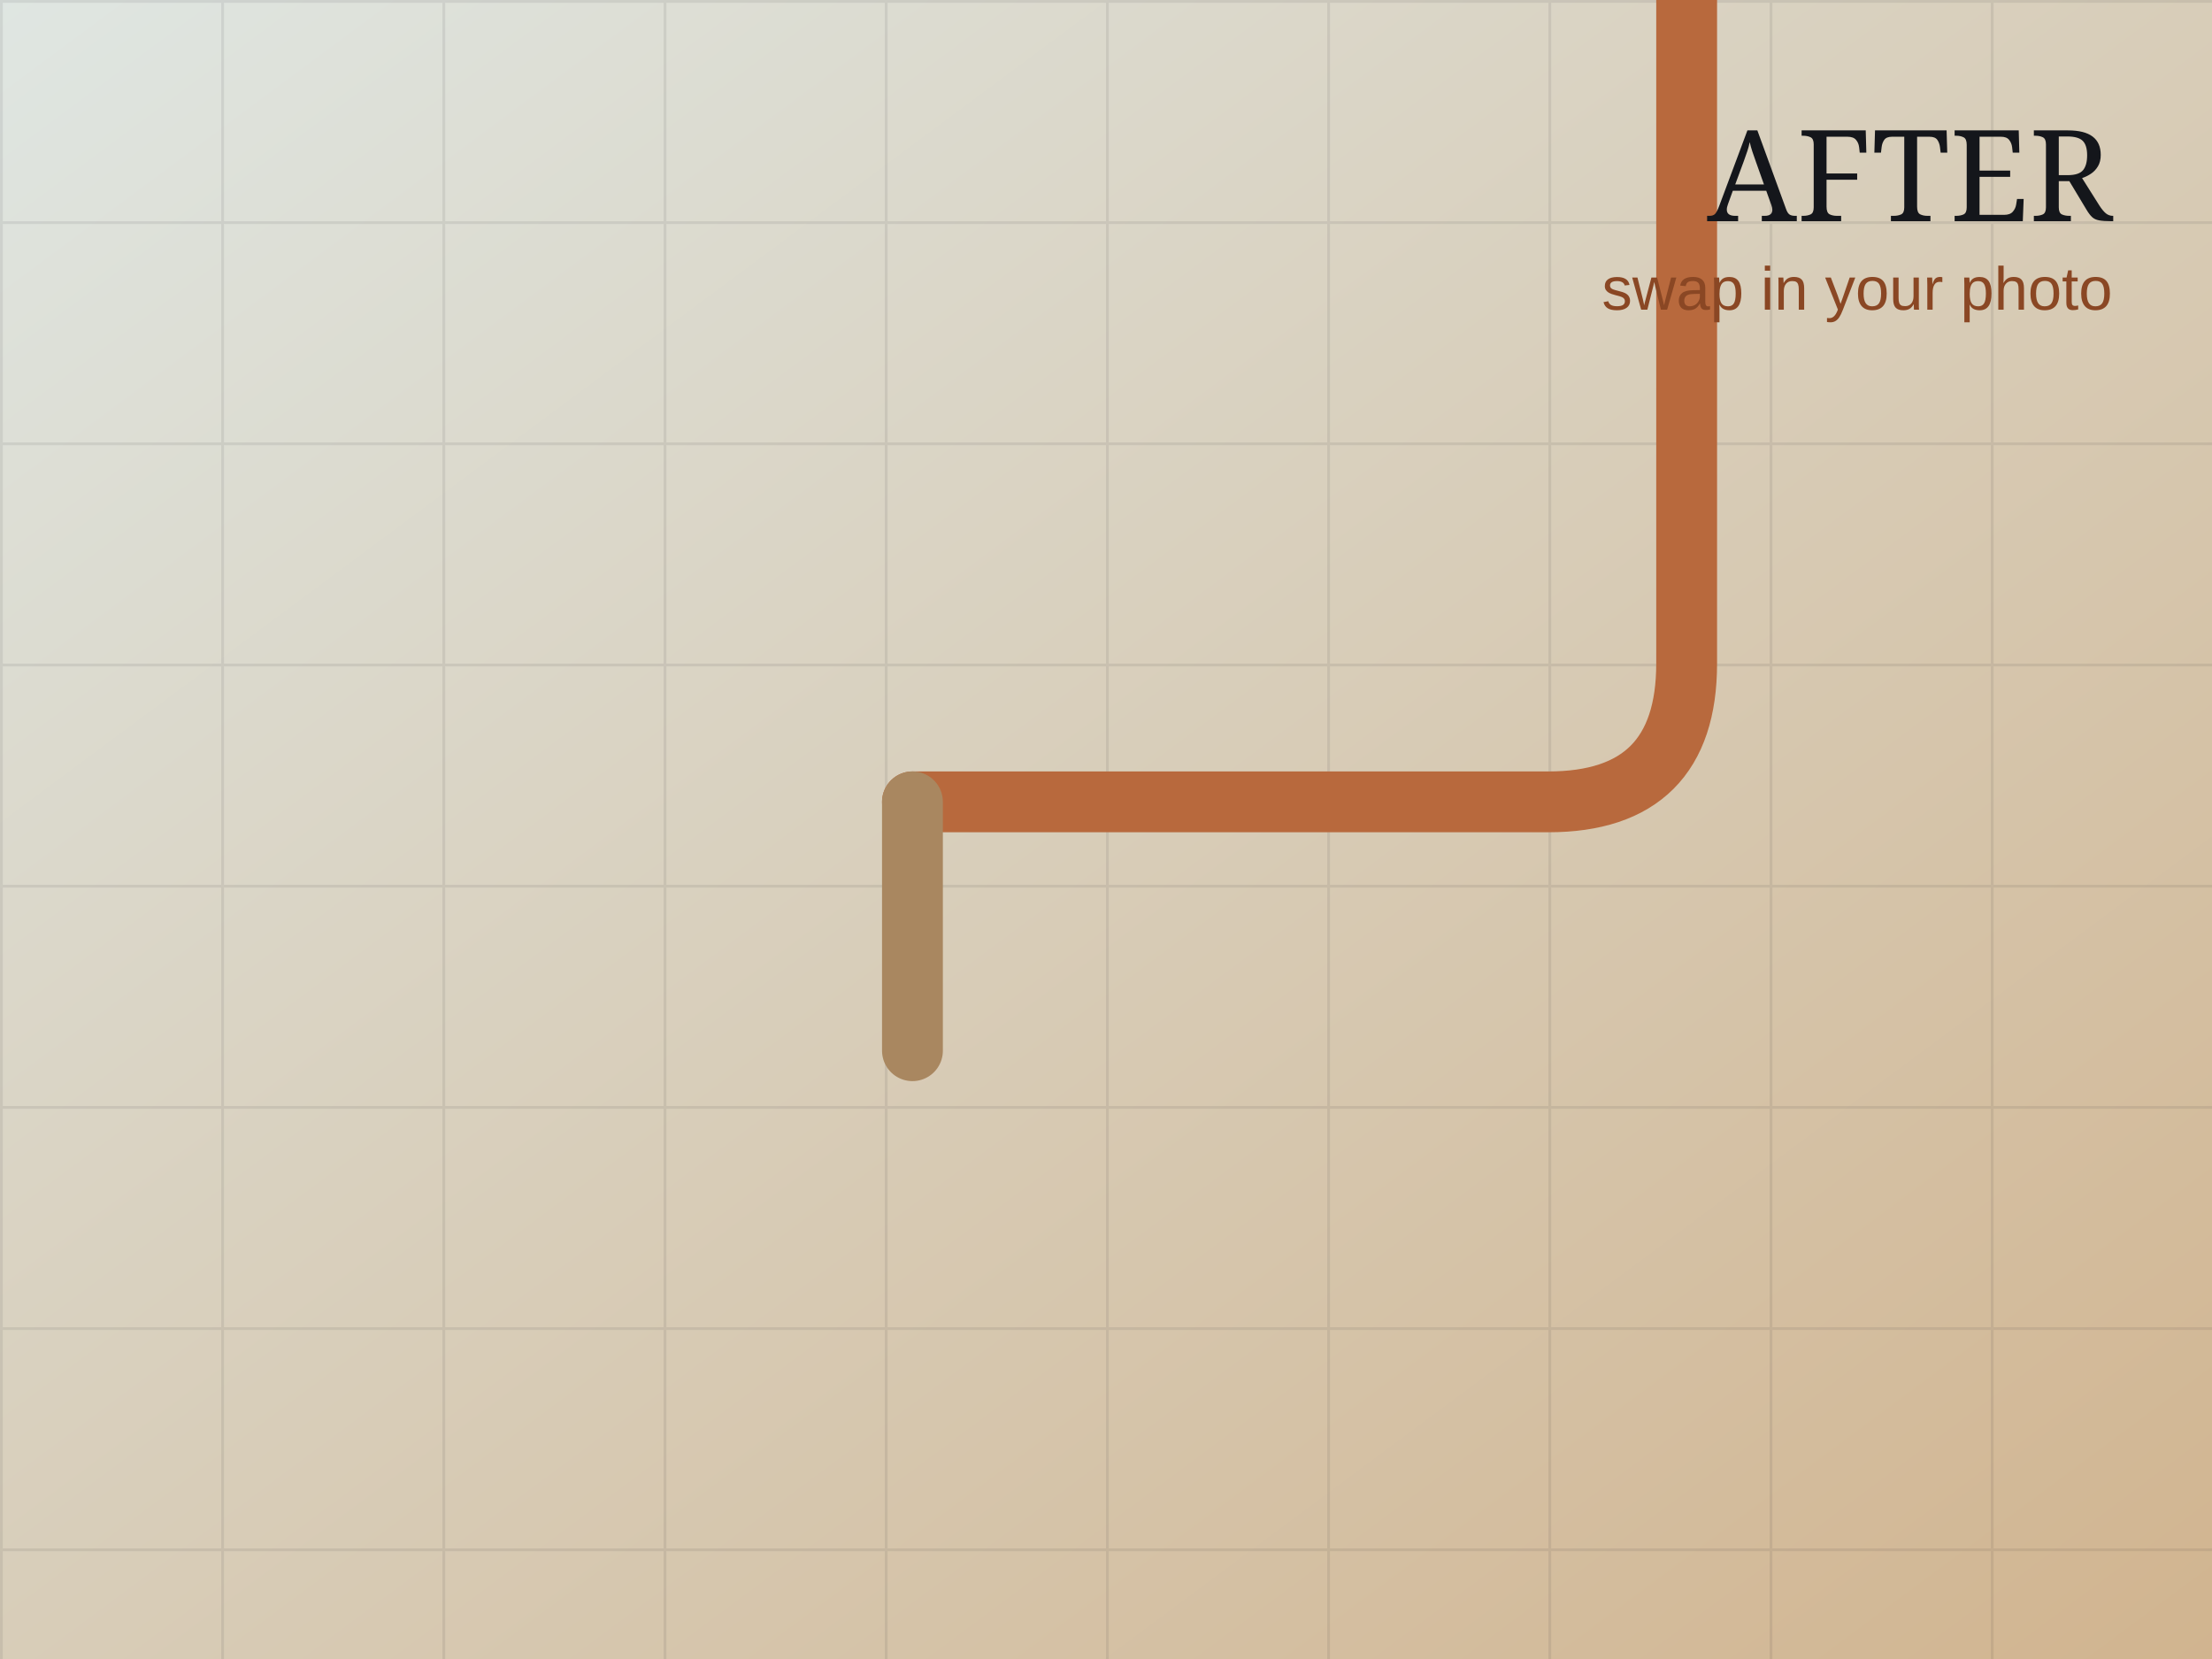
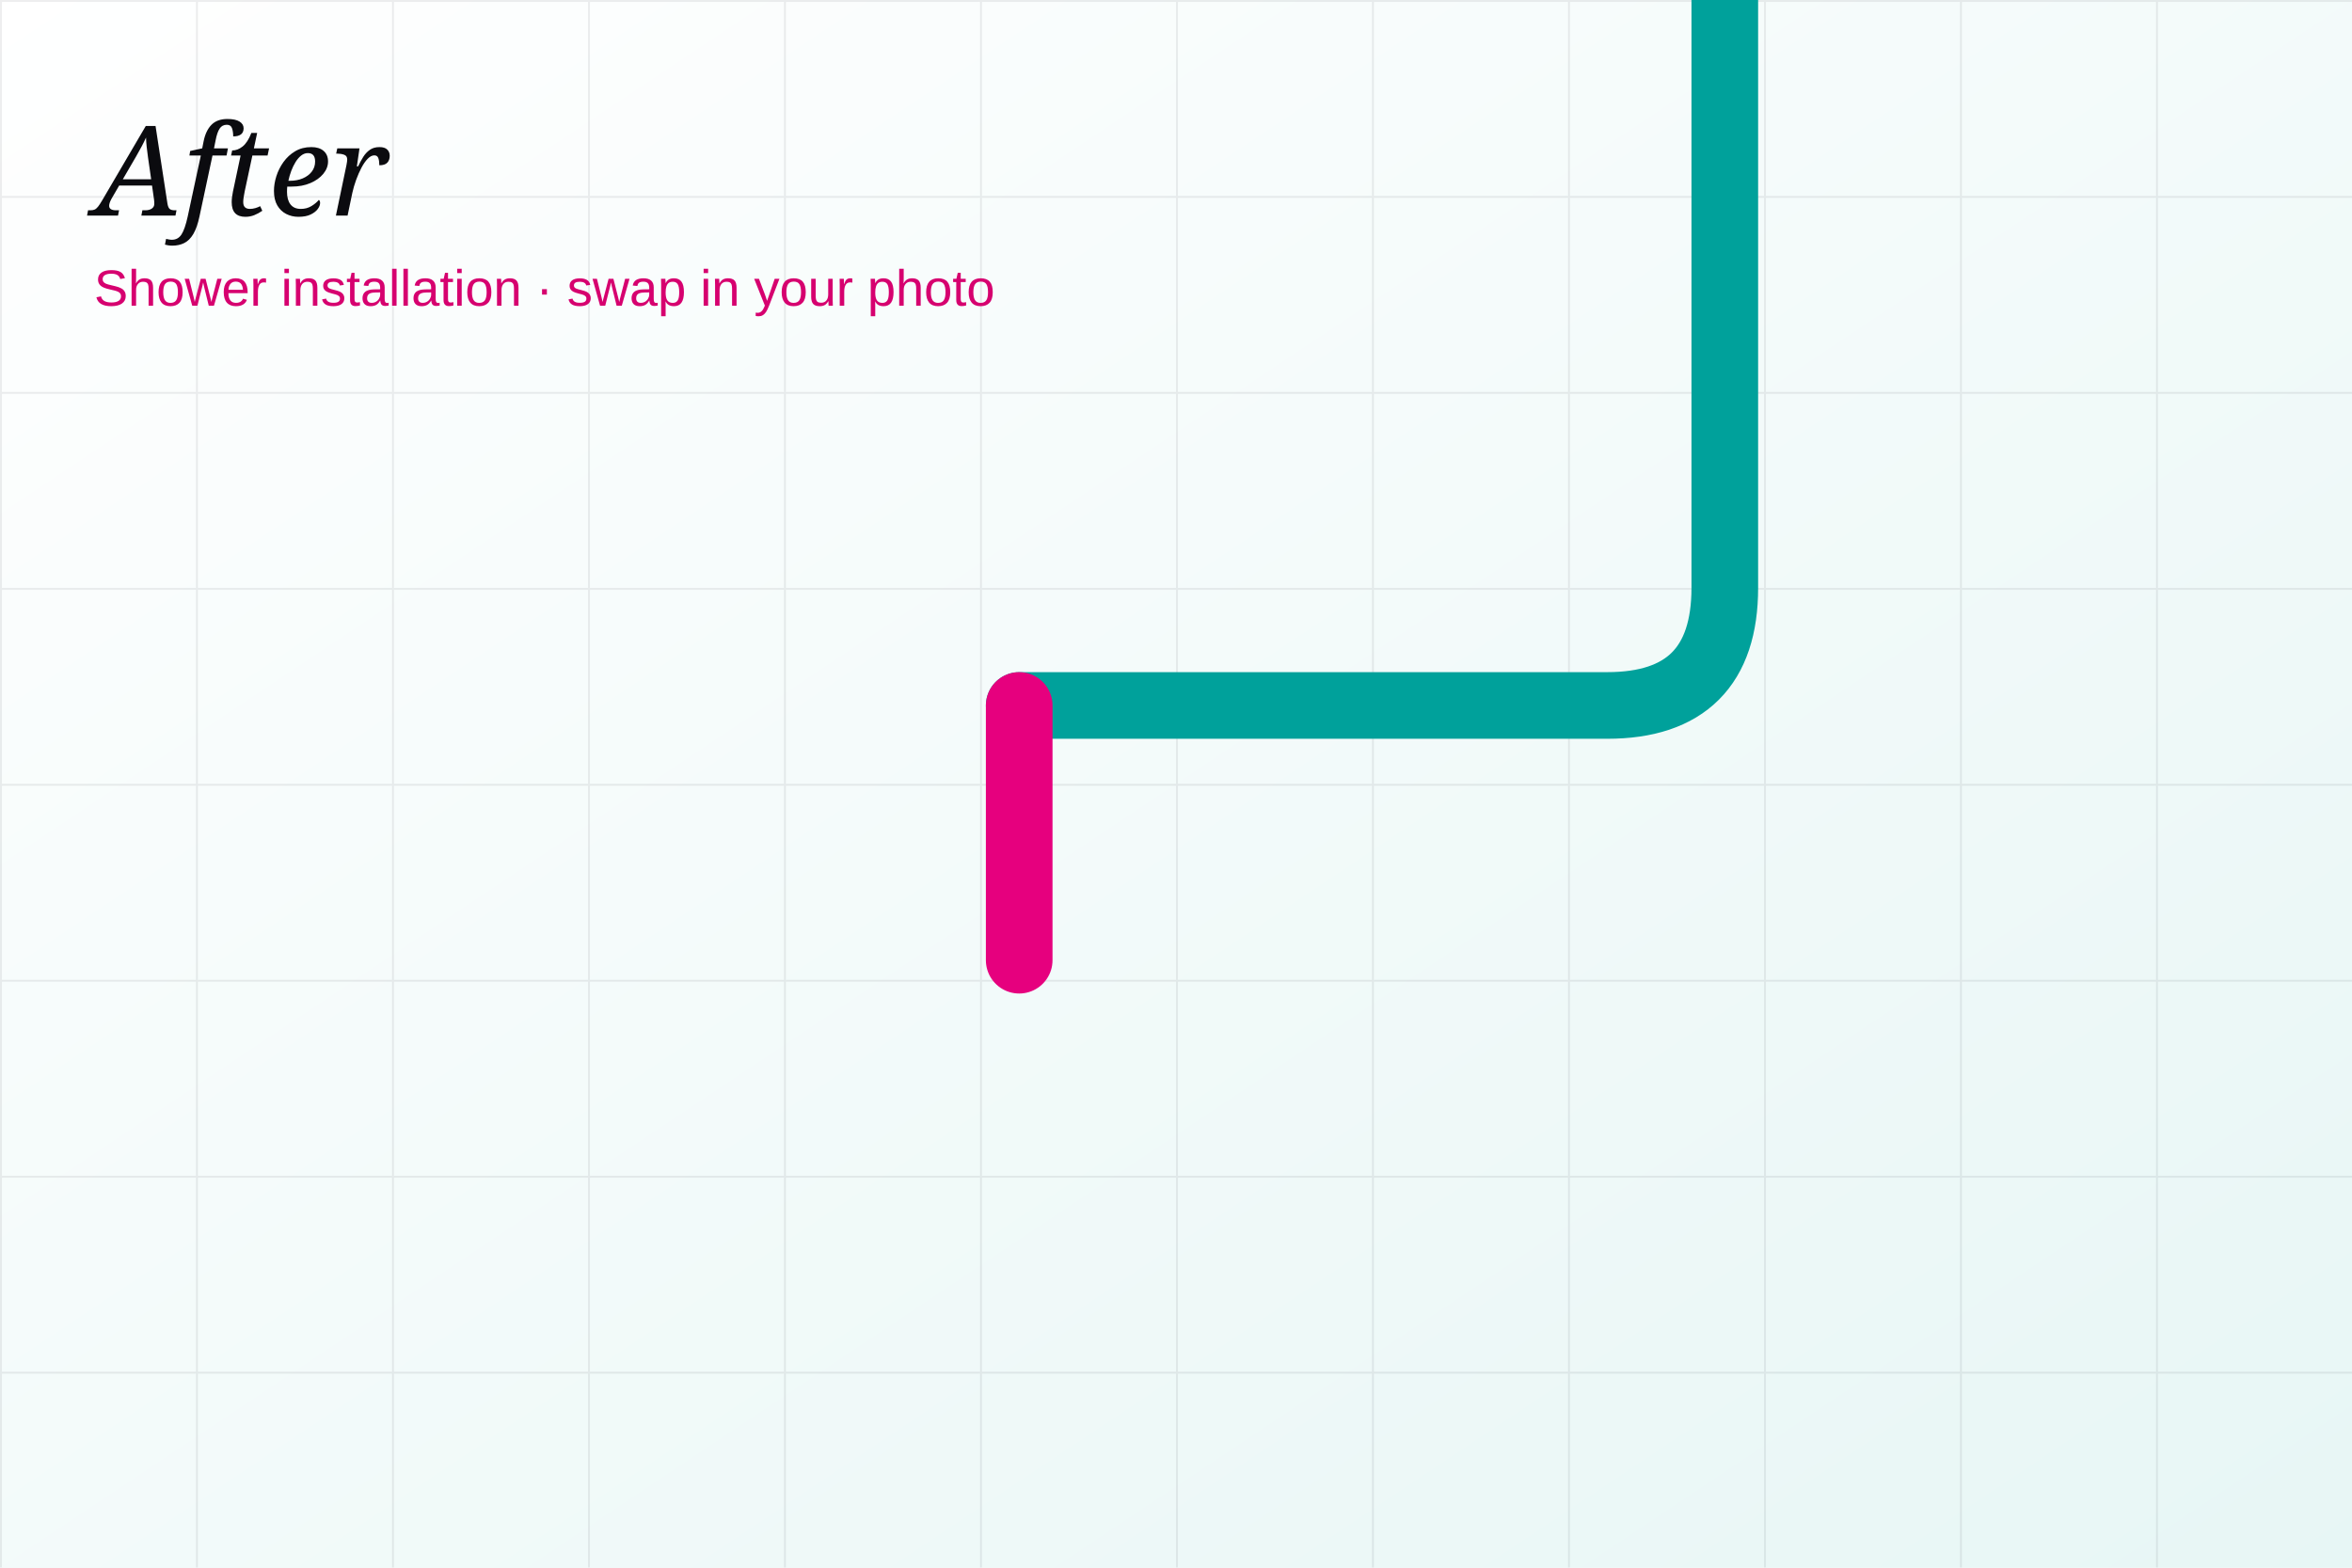
- <svg xmlns="http://www.w3.org/2000/svg" viewBox="0 0 800 600" width="800" height="600" role="img" aria-label="After placeholder">
+ <svg xmlns="http://www.w3.org/2000/svg" viewBox="0 0 1200 800" width="1200" height="800" role="img" aria-label="After placeholder">
  <defs>
    <linearGradient id="g" x1="0" y1="0" x2="1" y2="1">
-       <stop offset="0" stop-color="#dfe6e2" />
-       <stop offset="1" stop-color="#d1b48f" />
+       <stop offset="0" stop-color="#ffffff" />
+       <stop offset="1" stop-color="#e7f6f5" />
    </linearGradient>
-     <pattern id="p" width="80" height="80" patternUnits="userSpaceOnUse">
-       <path d="M80 0H0V80" fill="none" stroke="#14161B" stroke-opacity=".08" stroke-width="2" />
+     <pattern id="p" width="100" height="100" patternUnits="userSpaceOnUse">
+       <path d="M100 0H0V100" fill="none" stroke="#0B0B0F" stroke-opacity=".07" stroke-width="2" />
    </pattern>
  </defs>
-   <rect width="800" height="600" fill="url(#g)" />
-   <rect width="800" height="600" fill="url(#p)" />
-   <g fill="none" stroke="#B8693D" stroke-width="22" stroke-linecap="round">
-     <path d="M610 -10V240q0 50-50 50H330" />
-     <path d="M330 290v90" stroke="#A98760" />
+   <rect width="1200" height="800" fill="url(#g)" />
+   <rect width="1200" height="800" fill="url(#p)" />
+   <g fill="none" stroke-linecap="round">
+     <path d="M880 -10V300q0 60-60 60H520" stroke="#00A19B" stroke-width="34" />
+     <path d="M520 360v130" stroke="#E6007E" stroke-width="34" />
  </g>
-   <text x="764" y="80" text-anchor="end" font-family="Georgia,serif" font-size="46" fill="#14161B">AFTER</text>
-   <text x="764" y="112" text-anchor="end" font-family="Arial,sans-serif" font-size="22" fill="#8A4724">swap in your photo</text>
+   <text x="48" y="110" font-family="Georgia,serif" font-size="64" font-style="italic" fill="#0B0B0F">After</text>
+   <text x="48" y="156" font-family="Arial,sans-serif" font-size="26" fill="#D6006F">Shower installation · swap in your photo</text>
</svg>
